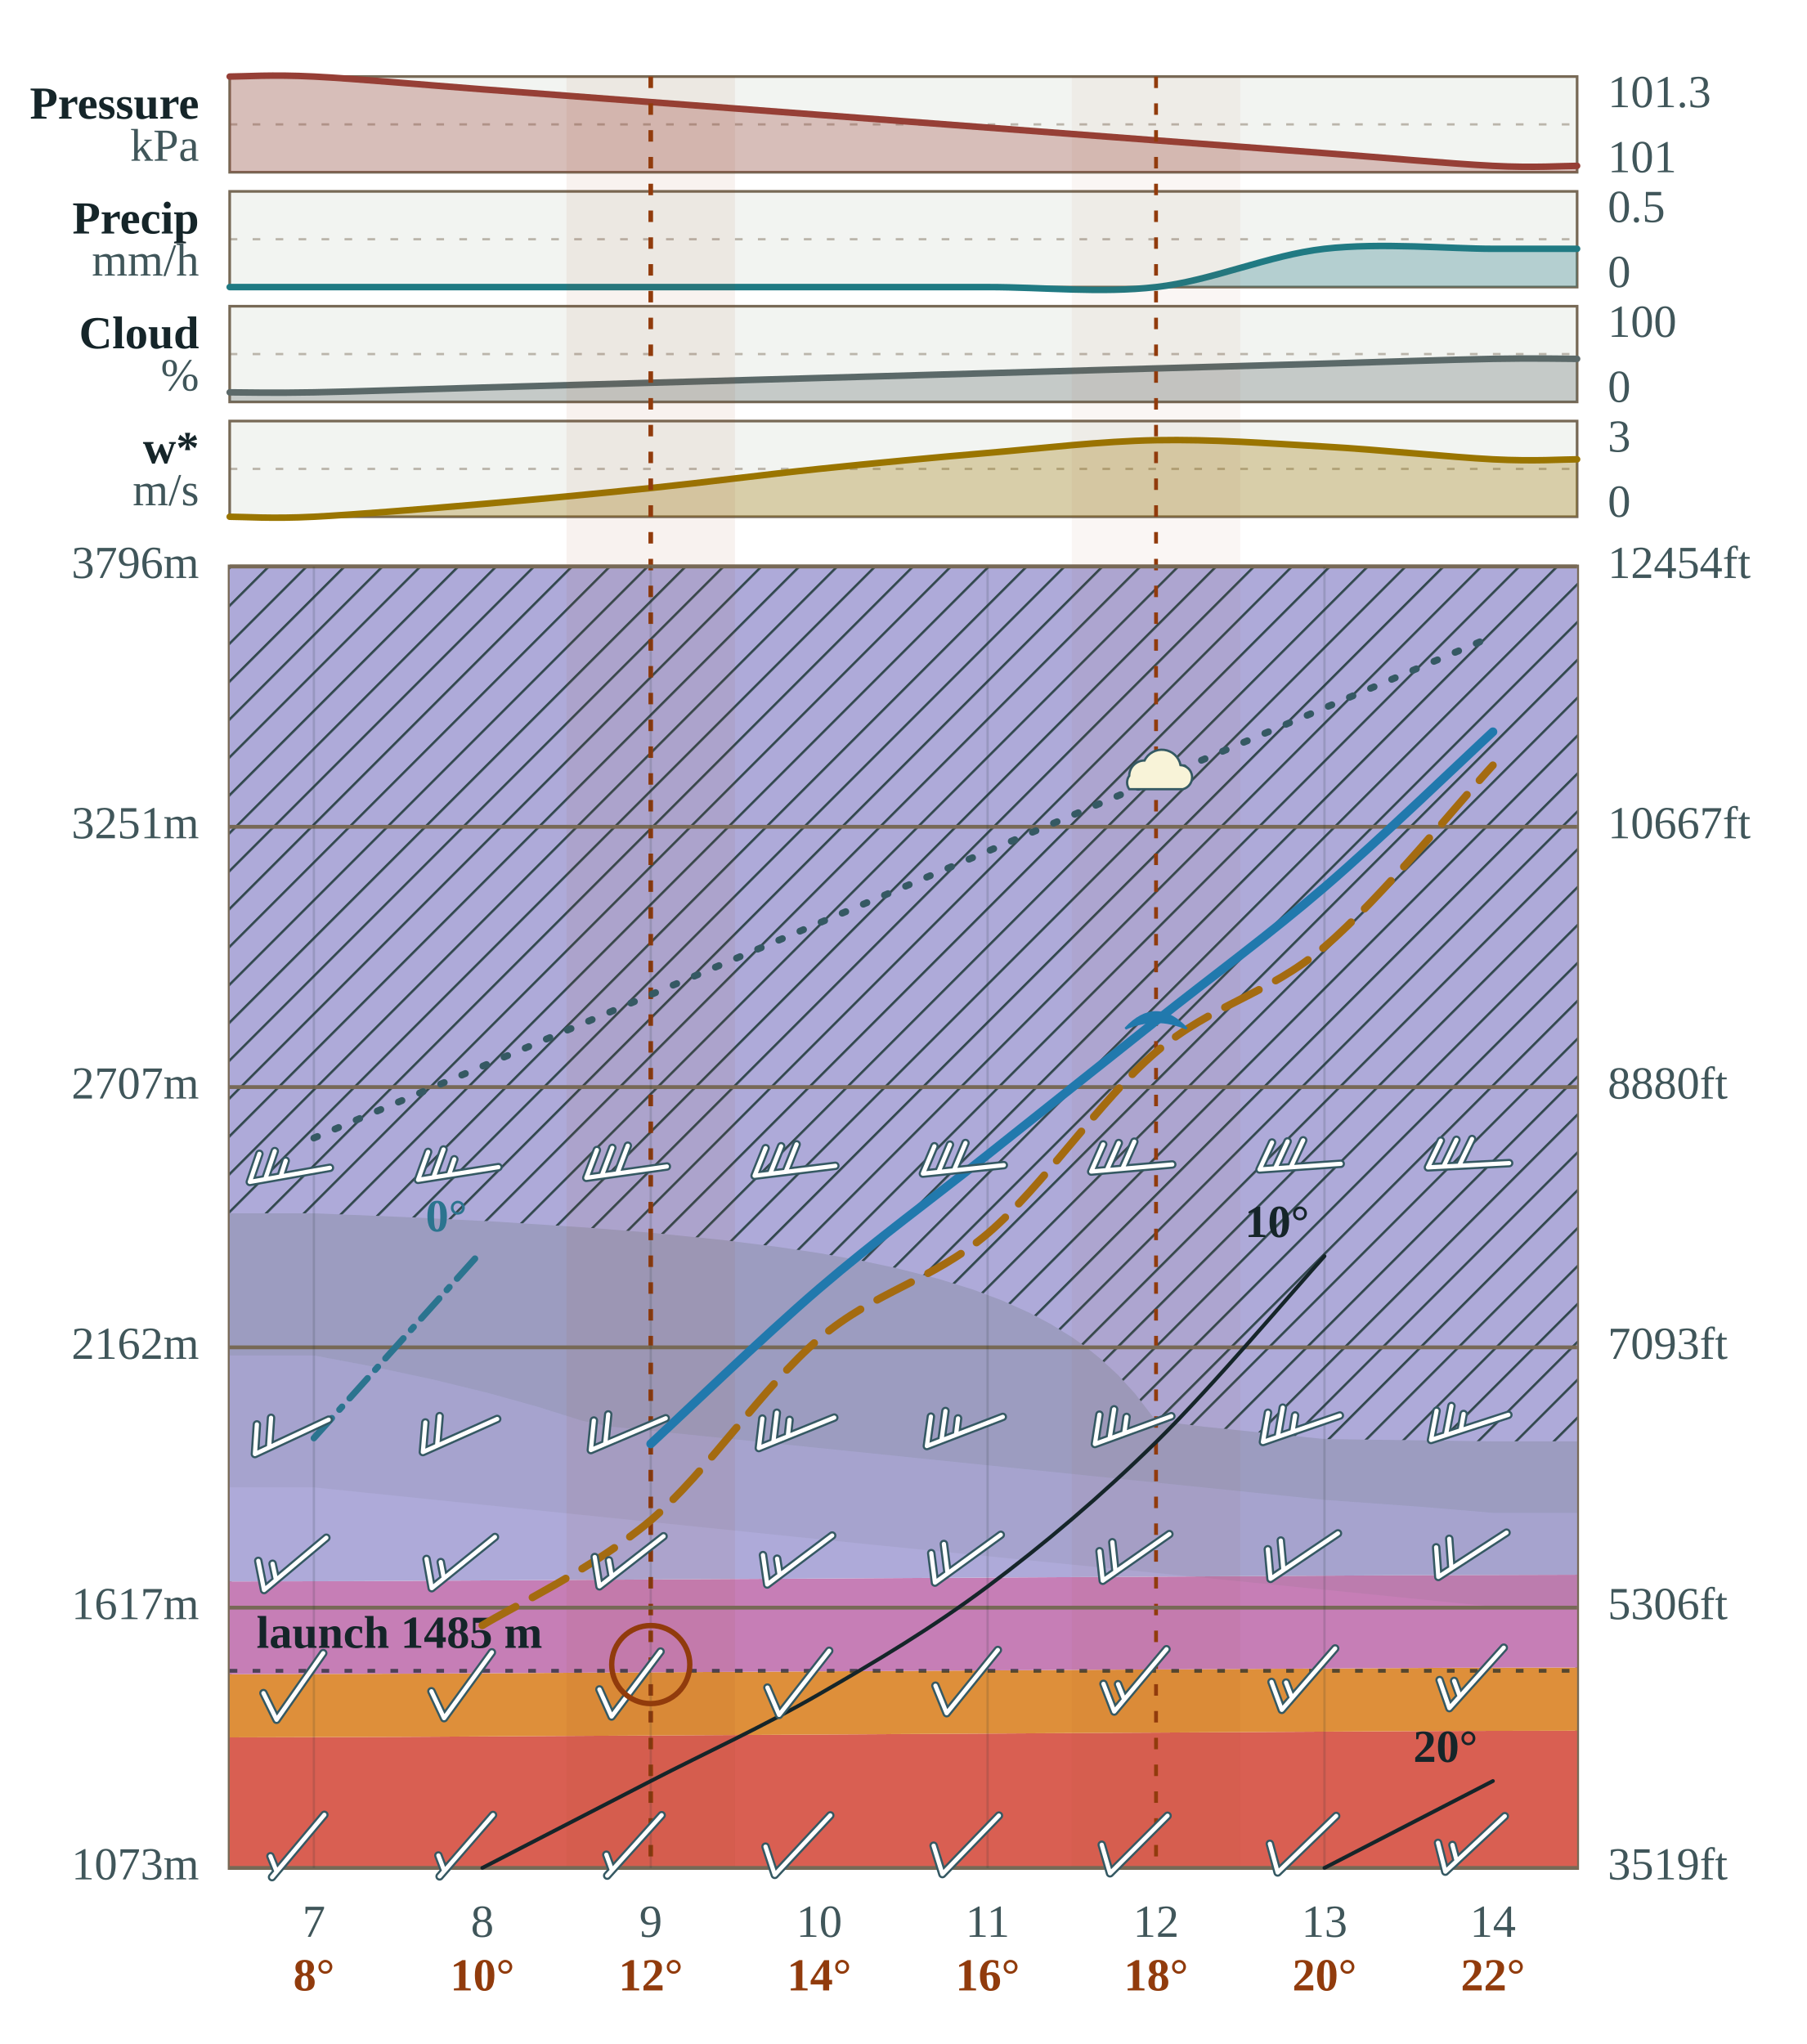
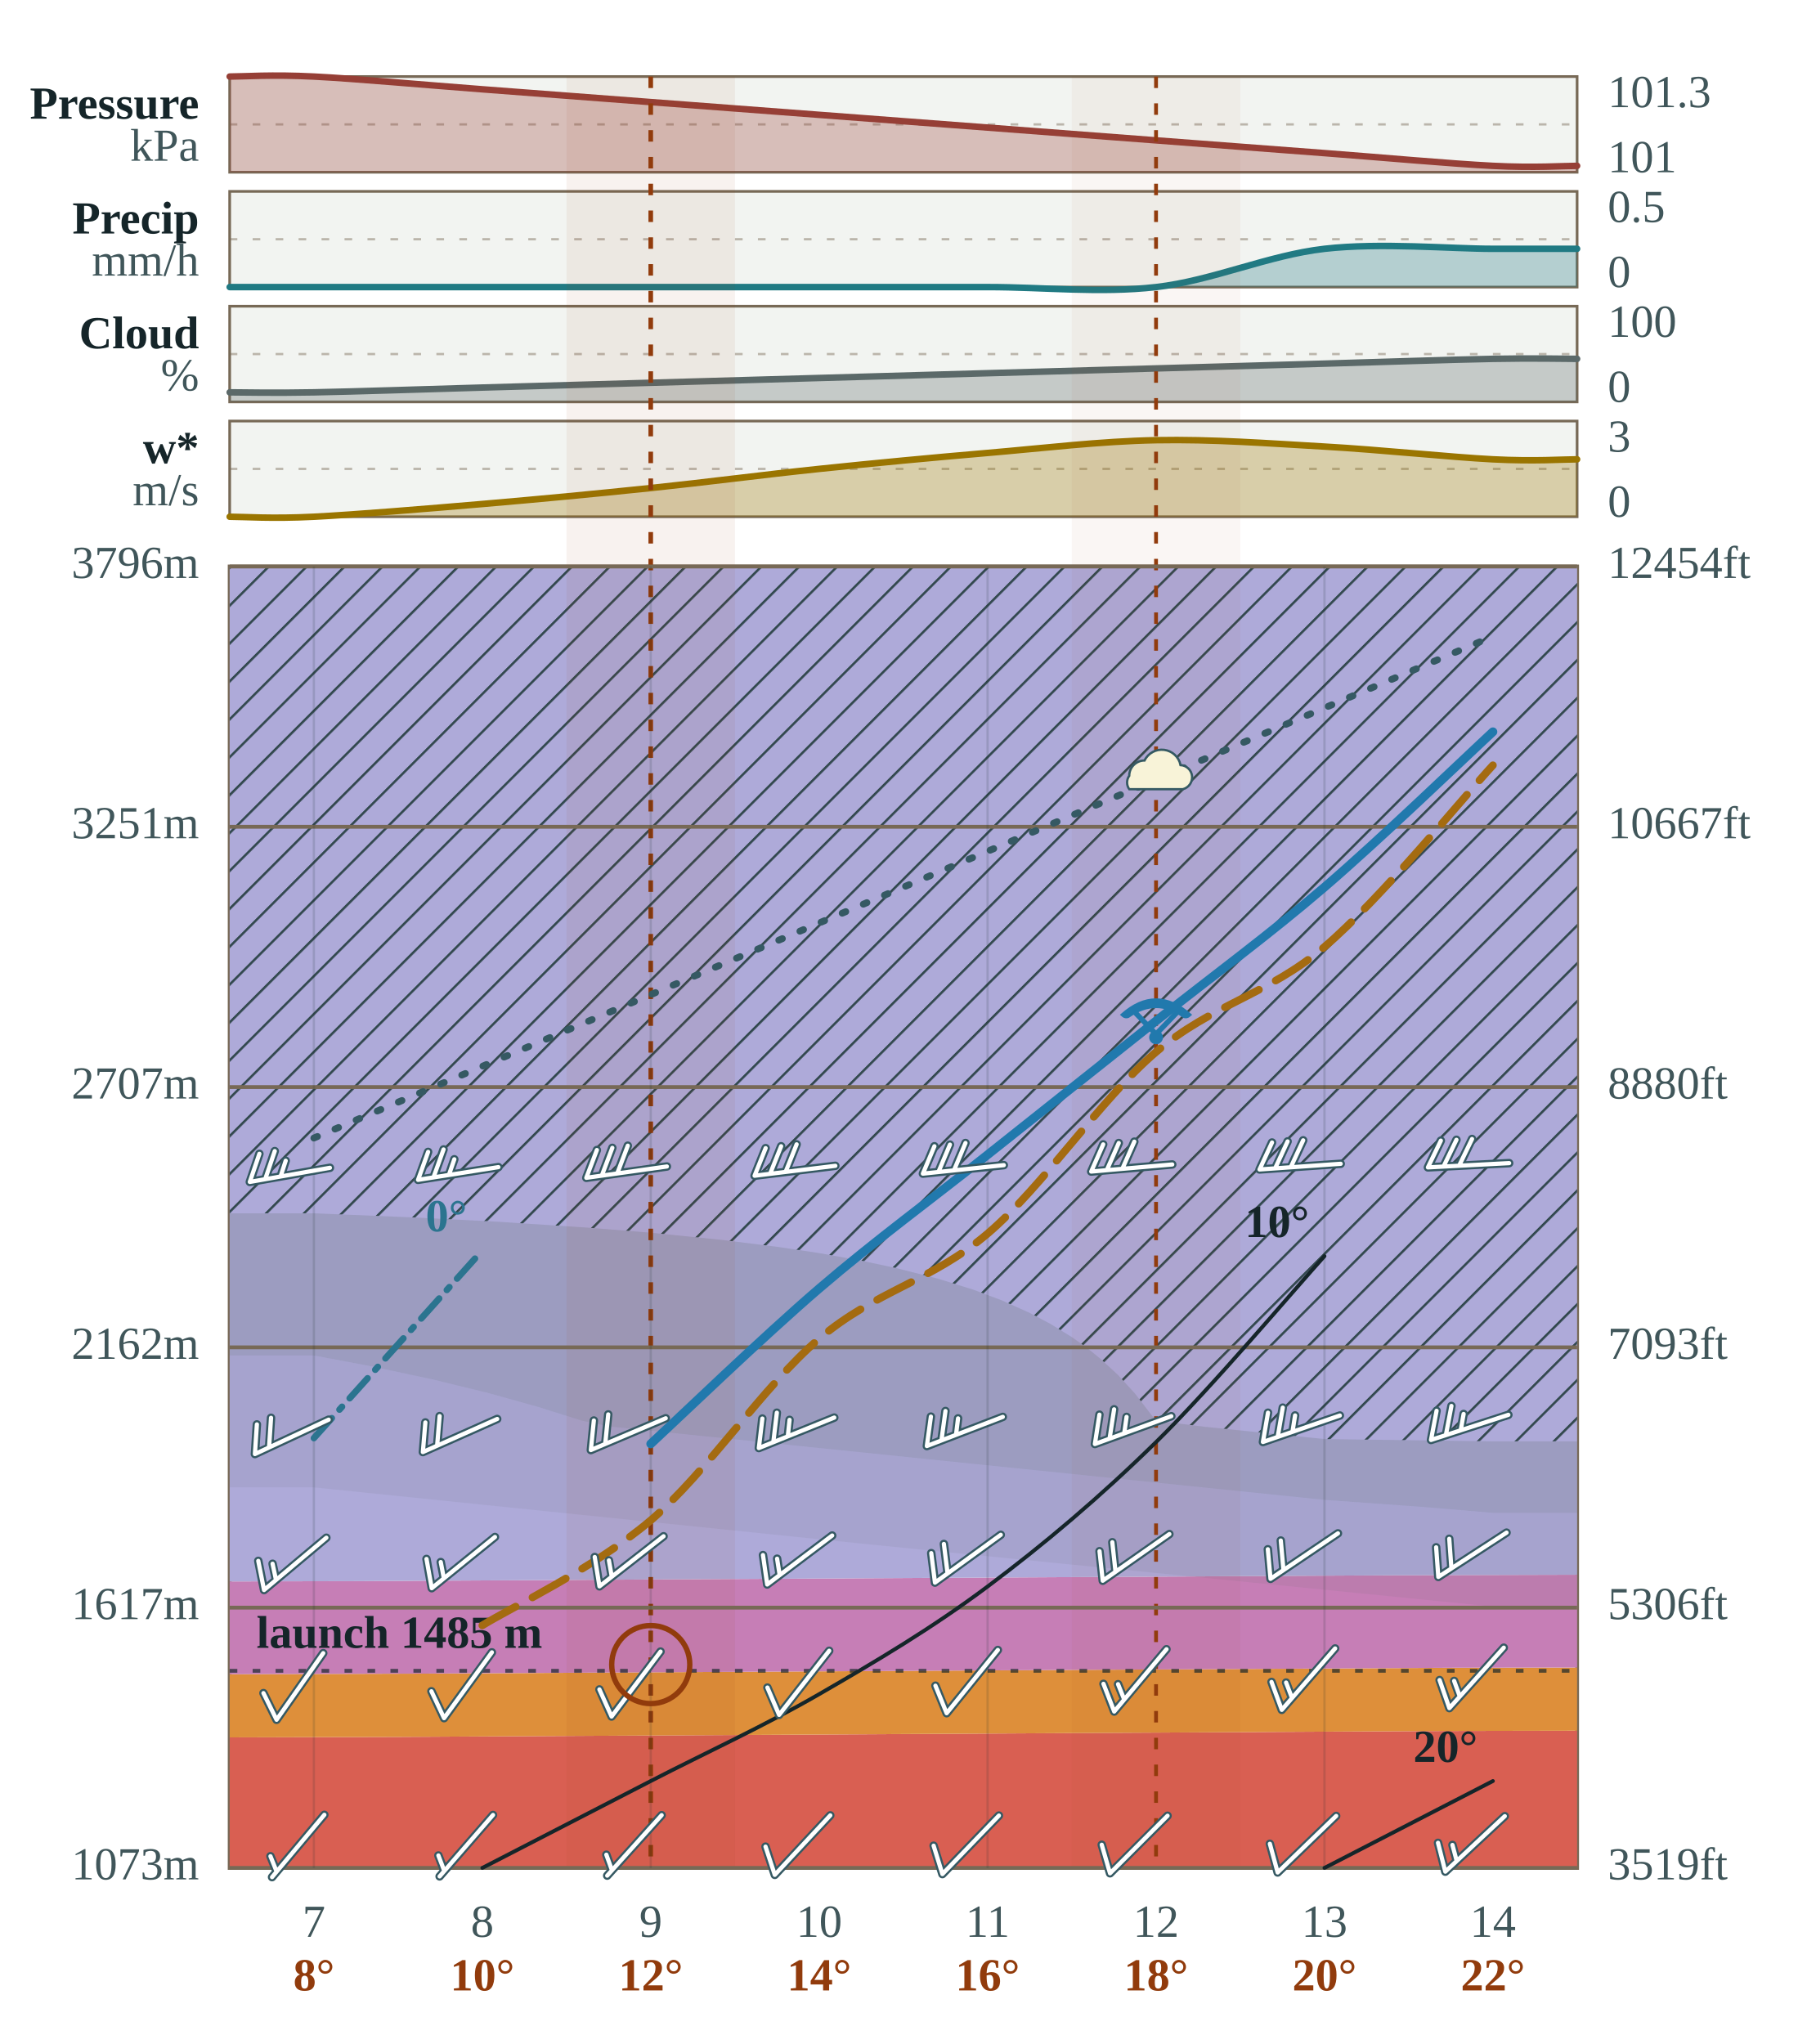
<svg xmlns="http://www.w3.org/2000/svg" viewBox="0 0 472 534" role="img" aria-label="Windgram for Dundee, model hrdps-continental, 2026-08-09 7:00 to 14:00 (America/Vancouver): surface metric strips above a time-height field; derived series, isotherms, shading overlays and winds aloft are drawn over the profile." class="wg">
  <style>
.wg text { font-family: var(--wg-font, "IBM Plex Sans", ui-sans-serif, system-ui, sans-serif); }
.wg .wg-mono { font-family: var(--wg-font-mono, "IBM Plex Mono", ui-monospace, monospace); }
.wg-frame { fill: var(--wg-surface, #fffdf8); stroke: var(--wg-rule, #776956); }
.wg-strip-frame { fill: var(--wg-strip-bg, #f2f4f1); stroke: var(--wg-rule, #776956); }
.wg-gridline { stroke: var(--wg-rule, #776956); }
.wg-hourline { stroke: var(--wg-ink, #152529); }
.wg-text { fill: var(--wg-ink, #152529); }
.wg-text-soft { fill: var(--wg-ink-soft, #2f454a); }
.wg-text-mute { fill: var(--wg-ink-mute, #40565a); }
.wg-strip-name { fill: var(--wg-ink, #152529); font-size: var(--wg-text-strip-name, 10.5px); font-weight: 700; }
.wg-strip-unit { fill: var(--wg-ink-mute, #40565a); font-size: var(--wg-text-strip-unit, 9.5px); }
.wg-strip-scale { fill: var(--wg-ink-mute, #40565a); font-size: var(--wg-text-strip-scale, 8px); }
.wg-tick { fill: var(--wg-ink-mute, #40565a); font-size: var(--wg-text-tick, 10.5px); }
.wg-hour-tick { fill: var(--wg-ink-mute, #40565a); font-size: var(--wg-text-hour-tick, 11px); }
.wg-series-label { font-size: var(--wg-text-series-label, 10.5px); font-weight: 700; }
.wg-launch-label { fill: var(--wg-ink, #152529); font-size: var(--wg-text-launch, 10.5px); font-weight: 600; }
.wg-surface-temp { fill: var(--wg-temp, #913b0c); font-size: var(--wg-text-surface-temp, 9.5px); font-weight: 700; }
.wg-haloed-text { stroke: var(--wg-halo-text, var(--wg-halo, #fffdf8)); paint-order: stroke; }
.wg-halo { stroke: var(--wg-halo-series, transparent); }
.wg-selected-column { fill: var(--wg-accent, #913b0c); opacity: 0.05; }
.wg-selected-line { stroke: var(--wg-accent, #913b0c); }
.wg-selection-column { fill: var(--wg-selection, #913b0c); opacity: 0.07; }
.wg-selection-line { stroke: var(--wg-selection, #913b0c); }
.wg-selection-ring { stroke: var(--wg-selection, #913b0c); }
.wg-launch-line { stroke: var(--wg-ink, #152529); }
.wg-strip-pressure { stroke: var(--wg-pressure, #963f36); }
.wg-strip-pressure-area, .wg-strip-pressure-band { fill: var(--wg-pressure, #963f36); }
.wg-strip-precipitation { stroke: var(--wg-rain, #207a83); }
.wg-strip-precipitation-area, .wg-strip-precipitation-band { fill: var(--wg-rain, #207a83); }
.wg-strip-cloudCover { stroke: var(--wg-cloud, #5b6969); }
.wg-strip-cloudCover-area, .wg-strip-cloudCover-band { fill: var(--wg-cloud, #5b6969); }
.wg-strip-thermalStrength { stroke: var(--wg-lift, #9a7500); }
.wg-strip-thermalStrength-area, .wg-strip-thermalStrength-band { fill: var(--wg-lift, #9a7500); }
.wg-strip-buoyancyShear { stroke: var(--wg-bs, #6d597a); }
.wg-strip-buoyancyShear-area, .wg-strip-buoyancyShear-band { fill: var(--wg-bs, #6d597a); }
.wg-strip-cape { stroke: var(--wg-cape, #8a4a08); }
.wg-strip-cape-area, .wg-strip-cape-band { fill: var(--wg-cape, #8a4a08); }
.wg-cape-calm { fill: var(--wg-cape-calm, #dde3d5); opacity: 0.6; }
.wg-cape-watch { fill: var(--wg-cape-watch, #e7c46c); opacity: 0.6; }
.wg-cape-risk { fill: var(--wg-cape-risk, #d98243); opacity: 0.6; }
.wg-cape-severe { fill: var(--wg-cape-severe, #c04f3a); opacity: 0.6; }
.wg-cape-capped { opacity: 0.28; }
.wg-bs-unopposed { fill: var(--wg-bs, #6d597a); opacity: 0.18; }
.wg-cloud-cell { fill: var(--wg-cloud, #5b6969); }
.wg-strip-row-label { fill: var(--wg-ink-mute, #40565a); font-size: var(--wg-text-row-tag, 7.5px); }
.wg-gust { fill: var(--wg-gust, #355963); font-size: var(--wg-text-gust, 9.5px); font-weight: 700; }
.wg-series-pbl { stroke: var(--wg-pbl, #56609b); }
.wg-series-pbl-band { fill: var(--wg-pbl, #56609b); opacity: 0.16; }
.wg-stab-very-unstable { fill: var(--wg-stab-very-unstable, #d95f52); }
.wg-stab-unstable { fill: var(--wg-stab-unstable, #de8f3a); }
.wg-stab-conditional-strong { fill: var(--wg-stab-conditional-strong, #c67eb6); }
.wg-stab-conditional { fill: var(--wg-stab-conditional, #aeaad9); }
.wg-stab-near-neutral { fill: var(--wg-stab-near-neutral, #d7b29b); }
.wg-stab-stable { fill: var(--wg-stab-stable, #768bb9); }
.wg-stab-inverted { fill: var(--wg-stab-inverted, #9aa19d); }
.wg-stab-strong-inversion { fill: var(--wg-stab-strong-inversion, #b3b9b6); }
.wg-cloud-hatch-line { stroke: var(--wg-ink-soft, #2f454a); }
.wg-cloud-medium { fill: var(--wg-cloud, #5b6969); opacity: 0.22; }
.wg-cloud-light { fill: var(--wg-cloud, #5b6969); opacity: 0.1; }
.wg-ti-weak { fill: var(--wg-ti-weak, #f4e3c0); opacity: 0.55; }
.wg-ti-fair { fill: var(--wg-ti-fair, #ecc57e); opacity: 0.55; }
.wg-ti-good { fill: var(--wg-ti-good, #de9b4e); opacity: 0.55; }
.wg-ti-strong { fill: var(--wg-ti-strong, #c96a33); opacity: 0.55; }
.wg-shear-light { fill: var(--wg-shear-light, #cfc3de); opacity: 0.5; }
.wg-shear-moderate { fill: var(--wg-shear-moderate, #a58ec4); opacity: 0.5; }
.wg-shear-strong { fill: var(--wg-shear-strong, #7b5ea7); opacity: 0.5; }
.wg-rh-60 { fill: var(--wg-rh-60, #d3e0e3); opacity: 0.5; }
.wg-rh-80 { fill: var(--wg-rh-80, #a9c7cf); opacity: 0.5; }
.wg-rh-95 { fill: var(--wg-rh-95, #7fadbb); opacity: 0.5; }
.wg-omega-lift { fill: var(--wg-omega-lift, #8dc2a0); opacity: 0.4; }
.wg-omega-lift-strong { fill: var(--wg-omega-lift-strong, #56a377); opacity: 0.5; }
.wg-omega-sink { fill: var(--wg-omega-sink, #d3a68f); opacity: 0.4; }
.wg-omega-sink-strong { fill: var(--wg-omega-sink-strong, #bd7d5c); opacity: 0.5; }
.wg-series-boundary { stroke: var(--wg-boundary, #a46b10); }
.wg-series-boundary-band { fill: var(--wg-boundary, #a46b10); opacity: 0.16; }
.wg-series-cloud-base { stroke: var(--wg-cloud-base, #355963); }
.wg-series-cloud-base-band { fill: var(--wg-cloud-base, #355963); opacity: 0.16; }
.wg-series-usable { stroke: var(--wg-usable, #2179ad); }
.wg-series-usable-band { fill: var(--wg-usable, #2179ad); opacity: 0.16; }
.wg-isotherm { stroke: var(--wg-ink, #152529); }
.wg-isotherm-freezing { stroke: var(--wg-freezing, #2b748f); }
.wg-isotherm-label { fill: var(--wg-ink, #152529); }
.wg-isotherm-label-freezing { fill: var(--wg-freezing, #2b748f); }
.wg-dewpoint-isoline { stroke: var(--wg-dewpoint, #3a7d4f); }
.wg-dewpoint-label { fill: var(--wg-dewpoint, #3a7d4f); }
.wg-barb { stroke: var(--wg-wind, #ffffff); }
.wg-barb-fill { fill: var(--wg-wind, #ffffff); stroke: var(--wg-wind, #ffffff); }
.wg-barb-halo { stroke: var(--wg-halo-barb, #355963); }
.wg-barb-fill-halo { fill: var(--wg-halo-barb, #355963); stroke: var(--wg-halo-barb, #355963); }
.wg-marker-wing { fill: var(--wg-usable, #2179ad); stroke: var(--wg-usable, #2179ad); }
.wg-marker-cloud { fill: var(--wg-cloud-marker, #f8f3d8); stroke: var(--wg-cloud-base, #355963); }
.wg-marker-halo { fill: var(--wg-halo-marker, var(--wg-halo, #fffdf8)); stroke: var(--wg-halo-marker, var(--wg-halo, #fffdf8)); }
.wg-key-label { fill: var(--wg-ink-mute, #40565a); font-size: var(--wg-text-tick, 10.5px); }
.wg-key-title { fill: var(--wg-ink, #152529); font-size: var(--wg-text-key-title, 9px); font-weight: 700; letter-spacing: 0.08em; }
.wg-key-boundary { fill: var(--wg-ink-mute, #40565a); font-size: var(--wg-text-key-boundary, 8px); }
.wg-key-group { fill: var(--wg-key-group-ink, #ffffff); stroke: var(--wg-key-group-halo, #00000066); paint-order: stroke; font-size: var(--wg-text-key-group, 8px); font-weight: 700; }
.wg-key-band { fill: var(--wg-ink-mute, #40565a); opacity: 0.16; }
.wg-key-frame { fill: none; stroke: var(--wg-rule, #776956); }
</style>
  <defs>
    <pattern id="wg-cloud-hatch" width="7" height="7" patternUnits="userSpaceOnUse" patternTransform="rotate(45)">
      <line x1="0" y1="0" x2="0" y2="7" class="wg-cloud-hatch-line" stroke-width="1.2" />
    </pattern>
  </defs>
  <rect x="60" y="20" width="352" height="25" class="wg-strip-frame" stroke-width="0.7" />
  <line x1="60" y1="32.5" x2="412" y2="32.5" class="wg-gridline" stroke-width="0.6" stroke-dasharray="2 4" opacity="0.45" />
  <path d="M60,20 C63.67,20 71,19.44 82,20 C93,20.56 111.33,22.22 126,23.33 C140.67,24.44 155.33,25.56 170,26.67 C184.67,27.78 199.33,28.89 214,30 C228.67,31.11 243.33,32.22 258,33.33 C272.67,34.44 287.33,35.56 302,36.67 C316.67,37.78 331.33,38.89 346,40 C360.67,41.11 379,42.78 390,43.33 C401,43.89 408.33,43.33 412,43.33 L412.00,45 L60.00,45 Z" class="wg-strip-pressure-area" opacity="0.3" />
  <path d="M60,20 C63.67,20 71,19.44 82,20 C93,20.56 111.33,22.22 126,23.33 C140.67,24.44 155.33,25.56 170,26.67 C184.67,27.78 199.33,28.89 214,30 C228.67,31.11 243.33,32.22 258,33.33 C272.67,34.44 287.33,35.56 302,36.67 C316.67,37.78 331.33,38.89 346,40 C360.67,41.11 379,42.78 390,43.33 C401,43.89 408.33,43.33 412,43.33" class="wg-strip-pressure" fill="none" stroke-width="1.7" stroke-linecap="round" stroke-linejoin="round" />
  <text x="52" y="31" text-anchor="end" class="wg-strip-name">Pressure</text>
  <text x="52" y="42" text-anchor="end" class="wg-strip-unit">kPa</text>
  <text x="420" y="28" class="wg-strip-scale wg-mono">101.3</text>
  <text x="420" y="45" class="wg-strip-scale wg-mono">101</text>
  <rect x="60" y="50" width="352" height="25" class="wg-strip-frame" stroke-width="0.7" />
  <line x1="60" y1="62.5" x2="412" y2="62.5" class="wg-gridline" stroke-width="0.6" stroke-dasharray="2 4" opacity="0.45" />
  <path d="M60,75 C63.67,75 71,75 82,75 C93,75 111.33,75 126,75 C140.67,75 155.33,75 170,75 C184.67,75 199.33,75 214,75 C228.67,75 243.33,75 258,75 C272.67,75 287.33,76.67 302,75 C316.67,73.33 331.33,66.67 346,65 C360.67,63.33 379,65 390,65 C401,65 408.33,65 412,65 L412.00,75 L60.00,75 Z" class="wg-strip-precipitation-area" opacity="0.3" />
  <path d="M60,75 C63.67,75 71,75 82,75 C93,75 111.33,75 126,75 C140.67,75 155.33,75 170,75 C184.67,75 199.33,75 214,75 C228.67,75 243.33,75 258,75 C272.67,75 287.33,76.67 302,75 C316.67,73.33 331.33,66.67 346,65 C360.67,63.33 379,65 390,65 C401,65 408.33,65 412,65" class="wg-strip-precipitation" fill="none" stroke-width="1.7" stroke-linecap="round" stroke-linejoin="round" />
  <text x="52" y="61" text-anchor="end" class="wg-strip-name">Precip</text>
  <text x="52" y="72" text-anchor="end" class="wg-strip-unit">mm/h</text>
  <text x="420" y="58" class="wg-strip-scale wg-mono">0.5</text>
  <text x="420" y="75" class="wg-strip-scale wg-mono">0</text>
  <rect x="60" y="80" width="352" height="25" class="wg-strip-frame" stroke-width="0.7" />
  <line x1="60" y1="92.5" x2="412" y2="92.5" class="wg-gridline" stroke-width="0.6" stroke-dasharray="2 4" opacity="0.45" />
  <path d="M60,102.5 C63.67,102.5 71,102.71 82,102.5 C93,102.29 111.33,101.67 126,101.25 C140.67,100.83 155.33,100.42 170,100 C184.67,99.58 199.33,99.17 214,98.75 C228.67,98.33 243.33,97.92 258,97.5 C272.67,97.08 287.33,96.67 302,96.25 C316.67,95.83 331.33,95.42 346,95 C360.67,94.58 379,93.96 390,93.75 C401,93.54 408.33,93.75 412,93.75 L412.00,105 L60.00,105 Z" class="wg-strip-cloudCover-area" opacity="0.3" />
  <path d="M60,102.5 C63.67,102.5 71,102.71 82,102.5 C93,102.29 111.33,101.67 126,101.25 C140.67,100.83 155.33,100.42 170,100 C184.67,99.58 199.33,99.17 214,98.75 C228.67,98.33 243.33,97.92 258,97.5 C272.67,97.08 287.33,96.67 302,96.25 C316.67,95.83 331.33,95.42 346,95 C360.67,94.58 379,93.96 390,93.75 C401,93.54 408.33,93.75 412,93.75" class="wg-strip-cloudCover" fill="none" stroke-width="1.7" stroke-linecap="round" stroke-linejoin="round" />
  <text x="52" y="91" text-anchor="end" class="wg-strip-name">Cloud</text>
  <text x="52" y="102" text-anchor="end" class="wg-strip-unit">%</text>
  <text x="420" y="88" class="wg-strip-scale wg-mono">100</text>
  <text x="420" y="105" class="wg-strip-scale wg-mono">0</text>
  <rect x="60" y="110" width="352" height="25" class="wg-strip-frame" stroke-width="0.7" />
  <line x1="60" y1="122.5" x2="412" y2="122.5" class="wg-gridline" stroke-width="0.6" stroke-dasharray="2 4" opacity="0.45" />
  <path d="M60,135 C63.67,135 71,135.56 82,135 C93,134.44 111.33,132.92 126,131.67 C140.67,130.42 155.33,129.03 170,127.5 C184.67,125.97 199.33,124.03 214,122.5 C228.67,120.97 243.33,119.58 258,118.33 C272.67,117.08 287.33,115.28 302,115 C316.67,114.72 331.33,115.83 346,116.67 C360.67,117.5 379,119.44 390,120 C401,120.56 408.33,120 412,120 L412.00,135 L60.00,135 Z" class="wg-strip-thermalStrength-area" opacity="0.3" />
  <path d="M60,135 C63.67,135 71,135.56 82,135 C93,134.44 111.33,132.92 126,131.67 C140.67,130.42 155.33,129.03 170,127.5 C184.67,125.97 199.33,124.03 214,122.5 C228.67,120.97 243.33,119.58 258,118.33 C272.67,117.08 287.33,115.28 302,115 C316.67,114.72 331.33,115.83 346,116.67 C360.67,117.5 379,119.44 390,120 C401,120.56 408.33,120 412,120" class="wg-strip-thermalStrength" fill="none" stroke-width="1.7" stroke-linecap="round" stroke-linejoin="round" />
  <text x="52" y="121" text-anchor="end" class="wg-strip-name">w*</text>
  <text x="52" y="132" text-anchor="end" class="wg-strip-unit">m/s</text>
  <text x="420" y="118" class="wg-strip-scale wg-mono">3</text>
  <text x="420" y="135" class="wg-strip-scale wg-mono">0</text>
  <rect x="60" y="148" width="352" height="340" class="wg-frame" />
  <path d="M60 148L412 148L412 488L60 488L60 148ZM60 148L412 148L412 452.15L377.17 452.22L331.33 452.48L285.5 452.74L239.67 453L193.83 453.26L149.83 453.51L104 453.77L60 453.9L60 148Z" class="wg-stab-very-unstable" fill-rule="evenodd" />
  <path d="M60 148L412 148L412 452.15L377.17 452.22L331.33 452.48L285.5 452.74L239.67 453L193.83 453.26L149.83 453.51L104 453.77L60 453.9L60 148ZM60 148L412 148L412 435.65L380.83 435.7L335 435.96L289.17 436.22L243.33 436.48L199.33 436.73L153.5 436.99L107.67 437.25L60 437.4L60 148Z" class="wg-stab-unstable" fill-rule="evenodd" />
  <path d="M60 148L412 148L412 435.65L380.83 435.7L335 435.96L289.17 436.22L243.33 436.48L199.33 436.73L153.5 436.99L107.67 437.25L60 437.4L60 148ZM60 148L412 148L412 411.4L366.17 411.53L320.33 411.79L274.5 412.05L230.5 412.3L184.67 412.56L138.83 412.82L93 413.08L60 413.15L60 148Z" class="wg-stab-conditional-strong" fill-rule="evenodd" />
  <path d="M60 148L412 148L412 411.4L366.17 411.53L320.33 411.79L274.5 412.05L230.5 412.3L184.67 412.56L138.83 412.82L93 413.08L60 413.15L60 148Z" class="wg-stab-conditional" fill-rule="evenodd" />
  <path d="M60 148L412 148L412 488L60 488L60 148ZM60 317.25L60 316.98L82 316.98L107.67 318.04L129.67 319.16L153.5 320.72L170 322.05L188.33 323.9L203 325.73L214 327.37L225 329.35L234.17 331.3L245.17 334.1L254.33 336.95L261.7 339.72L269 343L274.5 345.92L280 349.32L283.67 351.92L287.33 354.85L292.04 359.19L296.5 364.07L300.8 369.67L302 371.19L314.83 372.76L346 375.96L390 376.55L412 376.55L412 488L60 488L60 317.25Z" class="wg-cloud-dense" fill-rule="evenodd" fill="url(#wg-cloud-hatch)" />
  <path d="M60 317.25L60 316.98L82 316.98L107.67 318.04L129.67 319.16L153.5 320.72L170 322.05L188.33 323.9L203 325.73L214 327.37L225 329.35L234.17 331.3L245.17 334.1L254.33 336.95L261.7 339.72L269 343L274.5 345.92L280 349.32L283.67 351.92L287.33 354.85L292.04 359.19L296.5 364.07L300.8 369.67L302 371.19L314.83 372.76L346 375.96L390 376.55L412 376.55L412 488L60 488L60 317.25ZM60 354.7L60 354.12L82 354.12L96.67 356.88L113.17 360.41L127.83 364L140.67 367.59L152.05 371.17L159.23 372.67L212.17 378.11L254.33 382.44L305.67 387.71L346 391.85L371.67 393.69L390 395.24L412 395.24L412 488L60 488L60 354.7Z" class="wg-cloud-medium" fill-rule="evenodd" />
  <path d="M60 354.7L60 354.12L82 354.12L96.67 356.88L113.17 360.41L127.83 364L140.67 367.59L152.05 371.17L159.23 372.67L212.17 378.11L254.33 382.44L305.67 387.71L346 391.85L371.67 393.69L390 395.24L412 395.24L412 488L60 488L60 354.7ZM60 389.15L60 388.58L82 388.58L126 393.1L179.17 398.56L225 403.26L278.63 408.62L327.67 413.5L388.17 419.53L412 419.72L412 488L60 488L60 389.15Z" class="wg-cloud-light" fill-rule="evenodd" />
  <rect x="280" y="20" width="44" height="468" class="wg-selected-column" />
  <line x1="302" x2="302" y1="20" y2="488" class="wg-selected-line" stroke-width="1" stroke-dasharray="3 4" />
  <rect x="148" y="20" width="44" height="468" class="wg-selection-column" />
  <line x1="170" x2="170" y1="20" y2="488" class="wg-selection-line" stroke-width="1.2" stroke-dasharray="3 4" />
  <line x1="60" y1="488" x2="412" y2="488" class="wg-gridline" stroke-width="1" />
  <text x="52" y="491" text-anchor="end" class="wg-tick">1073m</text>
  <text x="420" y="491" class="wg-tick">3519ft</text>
  <line x1="60" y1="420" x2="412" y2="420" class="wg-gridline" stroke-width="1" />
  <text x="52" y="423" text-anchor="end" class="wg-tick">1617m</text>
  <text x="420" y="423" class="wg-tick">5306ft</text>
  <line x1="60" y1="352" x2="412" y2="352" class="wg-gridline" stroke-width="1" />
  <text x="52" y="355" text-anchor="end" class="wg-tick">2162m</text>
  <text x="420" y="355" class="wg-tick">7093ft</text>
  <line x1="60" y1="284" x2="412" y2="284" class="wg-gridline" stroke-width="1" />
  <text x="52" y="287" text-anchor="end" class="wg-tick">2707m</text>
  <text x="420" y="287" class="wg-tick">8880ft</text>
  <line x1="60" y1="216" x2="412" y2="216" class="wg-gridline" stroke-width="1" />
  <text x="52" y="219" text-anchor="end" class="wg-tick">3251m</text>
  <text x="420" y="219" class="wg-tick">10667ft</text>
  <line x1="60" y1="148" x2="412" y2="148" class="wg-gridline" stroke-width="1" />
  <text x="52" y="151" text-anchor="end" class="wg-tick">3796m</text>
  <text x="420" y="151" class="wg-tick">12454ft</text>
  <line x1="82" x2="82" y1="148" y2="488" class="wg-hourline" stroke-width="0.6" opacity="0.15" />
  <text x="82" y="506" text-anchor="middle" class="wg-hour-tick wg-mono">7</text>
  <text x="126" y="506" text-anchor="middle" class="wg-hour-tick wg-mono">8</text>
  <line x1="170" x2="170" y1="148" y2="488" class="wg-hourline" stroke-width="0.6" opacity="0.15" />
  <text x="170" y="506" text-anchor="middle" class="wg-hour-tick wg-mono">9</text>
  <text x="214" y="506" text-anchor="middle" class="wg-hour-tick wg-mono">10</text>
  <line x1="258" x2="258" y1="148" y2="488" class="wg-hourline" stroke-width="0.6" opacity="0.15" />
  <text x="258" y="506" text-anchor="middle" class="wg-hour-tick wg-mono">11</text>
  <text x="302" y="506" text-anchor="middle" class="wg-hour-tick wg-mono">12</text>
  <line x1="346" x2="346" y1="148" y2="488" class="wg-hourline" stroke-width="0.6" opacity="0.15" />
  <text x="346" y="506" text-anchor="middle" class="wg-hour-tick wg-mono">13</text>
  <text x="390" y="506" text-anchor="middle" class="wg-hour-tick wg-mono">14</text>
  <text x="82" y="520" text-anchor="middle" class="wg-surface-temp wg-mono">8°</text>
  <text x="126" y="520" text-anchor="middle" class="wg-surface-temp wg-mono">10°</text>
  <text x="170" y="520" text-anchor="middle" class="wg-surface-temp wg-mono">12°</text>
  <text x="214" y="520" text-anchor="middle" class="wg-surface-temp wg-mono">14°</text>
  <text x="258" y="520" text-anchor="middle" class="wg-surface-temp wg-mono">16°</text>
  <text x="302" y="520" text-anchor="middle" class="wg-surface-temp wg-mono">18°</text>
  <text x="346" y="520" text-anchor="middle" class="wg-surface-temp wg-mono">20°</text>
  <text x="390" y="520" text-anchor="middle" class="wg-surface-temp wg-mono">22°</text>
  <line x1="60" x2="412" y1="436.5" y2="436.5" class="wg-launch-line" stroke-width="1" stroke-dasharray="2 4" opacity="0.68" />
  <text x="67" y="430.5" class="wg-launch-label wg-haloed-text" stroke-width="2.5">launch 1485 m</text>
  <path d="M126,424.64 C133.33,420.07 155.33,409.66 170,397.18 C184.67,384.7 199.33,362.22 214,349.74 C228.67,337.26 243.33,334.76 258,322.28 C272.67,309.79 287.33,287.32 302,274.84 C316.67,262.35 331.33,259.86 346,247.37 C360.67,234.89 382.67,207.84 390,199.93" class="wg-halo" fill="none" stroke-width="3.8" stroke-linecap="round" stroke-linejoin="round" stroke-dasharray="10 5" />
  <path d="M126,424.64 C133.33,420.07 155.33,409.66 170,397.18 C184.67,384.7 199.33,362.22 214,349.74 C228.67,337.26 243.33,334.76 258,322.28 C272.67,309.79 287.33,287.32 302,274.84 C316.67,262.35 331.33,259.86 346,247.37 C360.67,234.89 382.67,207.84 390,199.93" class="wg-series-boundary" fill="none" stroke-width="2" stroke-linecap="round" stroke-linejoin="round" stroke-dasharray="10 5" />
  <path d="M82,297.31 C89.33,294.19 111.33,284.82 126,278.58 C140.67,272.34 155.33,266.1 170,259.86 C184.67,253.61 199.33,247.37 214,241.13 C228.67,234.89 243.33,228.65 258,222.4 C272.67,216.16 287.33,209.92 302,203.68 C316.67,197.44 331.33,191.19 346,184.95 C360.67,178.71 382.67,169.35 390,166.23" class="wg-halo" fill="none" stroke-width="3.6" stroke-linecap="round" stroke-linejoin="round" stroke-dasharray="1 5" />
  <path d="M82,297.31 C89.33,294.19 111.33,284.82 126,278.58 C140.67,272.34 155.33,266.1 170,259.86 C184.67,253.61 199.33,247.37 214,241.13 C228.67,234.89 243.33,228.65 258,222.4 C272.67,216.16 287.33,209.92 302,203.68 C316.67,197.44 331.33,191.19 346,184.95 C360.67,178.71 382.67,169.35 390,166.23" class="wg-series-cloud-base" fill="none" stroke-width="1.8" stroke-linecap="round" stroke-linejoin="round" stroke-dasharray="1 5" />
  <path d="M170,377.21 C177.33,370.44 199.33,349.22 214,336.63 C228.67,324.04 243.33,313.33 258,301.68 C272.67,290.03 287.33,278.37 302,266.72 C316.67,255.07 331.33,244.36 346,231.77 C360.67,219.18 382.67,197.96 390,191.19" class="wg-halo" fill="none" stroke-width="4.1" stroke-linecap="round" stroke-linejoin="round" />
  <path d="M170,377.21 C177.33,370.44 199.33,349.22 214,336.63 C228.67,324.04 243.33,313.33 258,301.68 C272.67,290.03 287.33,278.37 302,266.72 C316.67,255.07 331.33,244.36 346,231.77 C360.67,219.18 382.67,197.96 390,191.19" class="wg-series-usable" fill="none" stroke-width="2.3" stroke-linecap="round" stroke-linejoin="round" />
  <path d="M82,375.71 L126,326.68" class="wg-halo" fill="none" stroke-width="3.5" stroke-linecap="round" stroke-linejoin="round" stroke-dasharray="7 3 1 3" />
  <path d="M82,375.71 L126,326.68" class="wg-isotherm wg-isotherm-freezing" fill="none" stroke-width="1.7" stroke-linecap="round" stroke-linejoin="round" stroke-dasharray="7 3 1 3" />
  <path d="M126,488 C133.33,484.22 155.33,472.87 170,465.3 C184.67,457.74 199.33,451.07 214,442.6 C228.67,434.13 243.33,425.46 258,414.48 C272.67,403.51 287.33,391.13 302,376.75 C316.67,362.36 338.67,336.27 346,328.17" class="wg-halo" fill="none" stroke-width="2.8" stroke-linecap="round" stroke-linejoin="round" />
  <path d="M126,488 C133.33,484.22 155.33,472.87 170,465.3 C184.67,457.74 199.33,451.07 214,442.6 C228.67,434.13 243.33,425.46 258,414.48 C272.67,403.51 287.33,391.13 302,376.75 C316.67,362.36 338.67,336.27 346,328.17" class="wg-isotherm" fill="none" stroke-width="1" stroke-linecap="round" stroke-linejoin="round" />
  <path d="M346,488 L390,465.3" class="wg-halo" fill="none" stroke-width="2.8" stroke-linecap="round" stroke-linejoin="round" />
  <path d="M346,488 L390,465.3" class="wg-isotherm" fill="none" stroke-width="1" stroke-linecap="round" stroke-linejoin="round" />
-   <g transform="translate(302 266.72)">
-     <path d="M-8 2Q0-6.5 8 2Q0-1.5-8 2Z" class="wg-marker-halo" stroke-width="2.4" />
-     <path d="M-8 2Q0-6.5 8 2Q0-1.5-8 2Z" class="wg-marker-wing" stroke-width="0.6" />
-   </g>
  <g transform="translate(302 203.68)">
    <path d="M-7 2.5h14a3.2 3.2 0 0 0-.6-6.3A5 5 0 0 0-3-5a4 4 0 0 0-4 4 3 3 0 0 0 0 3.5Z" class="wg-marker-halo" stroke-width="2.4" />
    <path d="M-7 2.5h14a3.2 3.2 0 0 0-.6-6.3A5 5 0 0 0-3-5a4 4 0 0 0-4 4 3 3 0 0 0 0 3.5Z" class="wg-marker-cloud" stroke-width="0.6" />
+   </g>
+   <g transform="translate(302 266.72)">
+     <path d="M-9-1.6Q0-9.6 9-1.6Q8.1-.7 7.2-1.1Q0-6.2-7.2-1.1Q-8.1-.7-9-1.6ZM-6-2.2L-.4 3.6.2 3.1-5.3-2.6ZM6-2.2L.4 3.6-.2 3.1 5.3-2.6ZM0 2.8a1.5 1.5 0 1 0 .01 0Z" class="wg-marker-halo" stroke-width="2.4" />
+     <path d="M-9-1.6Q0-9.6 9-1.6Q8.1-.7 7.2-1.1Q0-6.2-7.2-1.1Q-8.1-.7-9-1.6ZM-6-2.2L-.4 3.6.2 3.1-5.3-2.6ZM6-2.2L.4 3.6-.2 3.1 5.3-2.6ZM0 2.8a1.5 1.5 0 1 0 .01 0Z" class="wg-marker-wing" stroke-width="0.6" />
  </g>
  <g transform="translate(82 477.38) rotate(220) scale(0.85)">
    <path d="M0 5 L0 -20 M0 -17.8 L4.5 -15.4" class="wg-barb-halo" stroke-width="2.6" fill="none" stroke-linecap="round" />
    <path d="M0 5 L0 -20 M0 -17.8 L4.5 -15.4" class="wg-barb" stroke-width="1.3" fill="none" stroke-linecap="round" />
  </g>
  <g transform="translate(82 435.37) rotate(215) scale(0.85)">
    <path d="M0 5 L0 -20 M0 -20 L8 -15.6" class="wg-barb-halo" stroke-width="2.6" fill="none" stroke-linecap="round" />
    <path d="M0 5 L0 -20 M0 -20 L8 -15.6" class="wg-barb" stroke-width="1.3" fill="none" stroke-linecap="round" />
  </g>
  <g transform="translate(82 404.47) rotate(230) scale(0.85)">
    <path d="M0 5 L0 -20 M0 -20 L8 -15.6 M0 -15.2 L4.5 -12.8" class="wg-barb-halo" stroke-width="2.6" fill="none" stroke-linecap="round" />
    <path d="M0 5 L0 -20 M0 -20 L8 -15.6 M0 -15.2 L4.5 -12.8" class="wg-barb" stroke-width="1.3" fill="none" stroke-linecap="round" />
  </g>
  <g transform="translate(82 372.69) rotate(245) scale(0.85)">
    <path d="M0 5 L0 -20 M0 -20 L8 -15.6 M0 -15.2 L8 -10.8" class="wg-barb-halo" stroke-width="2.6" fill="none" stroke-linecap="round" />
    <path d="M0 5 L0 -20 M0 -20 L8 -15.6 M0 -15.2 L8 -10.8" class="wg-barb" stroke-width="1.3" fill="none" stroke-linecap="round" />
  </g>
  <g transform="translate(82 305.83) rotate(260) scale(0.85)">
    <path d="M0 5 L0 -20 M0 -20 L8 -15.6 M0 -15.2 L8 -10.8 M0 -10.4 L4.5 -8" class="wg-barb-halo" stroke-width="2.6" fill="none" stroke-linecap="round" />
    <path d="M0 5 L0 -20 M0 -20 L8 -15.6 M0 -15.2 L8 -10.8 M0 -10.4 L4.5 -8" class="wg-barb" stroke-width="1.3" fill="none" stroke-linecap="round" />
  </g>
  <g transform="translate(126 477.38) rotate(221) scale(0.85)">
    <path d="M0 5 L0 -20 M0 -17.8 L4.5 -15.4" class="wg-barb-halo" stroke-width="2.6" fill="none" stroke-linecap="round" />
    <path d="M0 5 L0 -20 M0 -17.8 L4.5 -15.4" class="wg-barb" stroke-width="1.3" fill="none" stroke-linecap="round" />
  </g>
  <g transform="translate(126 435.12) rotate(216) scale(0.85)">
    <path d="M0 5 L0 -20 M0 -20 L8 -15.6" class="wg-barb-halo" stroke-width="2.6" fill="none" stroke-linecap="round" />
    <path d="M0 5 L0 -20 M0 -20 L8 -15.6" class="wg-barb" stroke-width="1.3" fill="none" stroke-linecap="round" />
  </g>
  <g transform="translate(126 404.22) rotate(231) scale(0.85)">
    <path d="M0 5 L0 -20 M0 -20 L8 -15.6 M0 -15.2 L4.5 -12.8" class="wg-barb-halo" stroke-width="2.6" fill="none" stroke-linecap="round" />
    <path d="M0 5 L0 -20 M0 -20 L8 -15.6 M0 -15.2 L4.5 -12.8" class="wg-barb" stroke-width="1.3" fill="none" stroke-linecap="round" />
  </g>
  <g transform="translate(126 372.44) rotate(246) scale(0.85)">
    <path d="M0 5 L0 -20 M0 -20 L8 -15.6 M0 -15.2 L8 -10.8" class="wg-barb-halo" stroke-width="2.6" fill="none" stroke-linecap="round" />
    <path d="M0 5 L0 -20 M0 -20 L8 -15.6 M0 -15.2 L8 -10.8" class="wg-barb" stroke-width="1.3" fill="none" stroke-linecap="round" />
  </g>
  <g transform="translate(126 305.58) rotate(261) scale(0.85)">
    <path d="M0 5 L0 -20 M0 -20 L8 -15.6 M0 -15.2 L8 -10.8 M0 -10.4 L4.5 -8" class="wg-barb-halo" stroke-width="2.6" fill="none" stroke-linecap="round" />
    <path d="M0 5 L0 -20 M0 -20 L8 -15.6 M0 -15.2 L8 -10.8 M0 -10.4 L4.5 -8" class="wg-barb" stroke-width="1.3" fill="none" stroke-linecap="round" />
  </g>
  <g transform="translate(170 477.38) rotate(222) scale(0.85)">
    <path d="M0 5 L0 -20 M0 -17.8 L4.5 -15.4" class="wg-barb-halo" stroke-width="2.6" fill="none" stroke-linecap="round" />
    <path d="M0 5 L0 -20 M0 -17.8 L4.5 -15.4" class="wg-barb" stroke-width="1.3" fill="none" stroke-linecap="round" />
  </g>
  <g transform="translate(170 434.87) rotate(217) scale(0.85)">
    <path d="M0 5 L0 -20 M0 -20 L8 -15.6" class="wg-barb-halo" stroke-width="2.6" fill="none" stroke-linecap="round" />
    <path d="M0 5 L0 -20 M0 -20 L8 -15.6" class="wg-barb" stroke-width="1.3" fill="none" stroke-linecap="round" />
  </g>
  <g transform="translate(170 403.97) rotate(232) scale(0.85)">
    <path d="M0 5 L0 -20 M0 -20 L8 -15.6 M0 -15.2 L4.5 -12.8" class="wg-barb-halo" stroke-width="2.6" fill="none" stroke-linecap="round" />
    <path d="M0 5 L0 -20 M0 -20 L8 -15.6 M0 -15.2 L4.5 -12.8" class="wg-barb" stroke-width="1.3" fill="none" stroke-linecap="round" />
  </g>
  <g transform="translate(170 372.19) rotate(247) scale(0.85)">
    <path d="M0 5 L0 -20 M0 -20 L8 -15.6 M0 -15.2 L8 -10.8" class="wg-barb-halo" stroke-width="2.6" fill="none" stroke-linecap="round" />
    <path d="M0 5 L0 -20 M0 -20 L8 -15.6 M0 -15.2 L8 -10.8" class="wg-barb" stroke-width="1.3" fill="none" stroke-linecap="round" />
  </g>
  <g transform="translate(170 305.34) rotate(262) scale(0.85)">
    <path d="M0 5 L0 -20 M0 -20 L8 -15.6 M0 -15.2 L8 -10.8 M0 -10.4 L8 -6" class="wg-barb-halo" stroke-width="2.6" fill="none" stroke-linecap="round" />
    <path d="M0 5 L0 -20 M0 -20 L8 -15.6 M0 -15.2 L8 -10.8 M0 -10.4 L8 -6" class="wg-barb" stroke-width="1.3" fill="none" stroke-linecap="round" />
  </g>
  <g transform="translate(214 477.38) rotate(223) scale(0.85)">
    <path d="M0 5 L0 -20 M0 -20 L8 -15.6" class="wg-barb-halo" stroke-width="2.6" fill="none" stroke-linecap="round" />
    <path d="M0 5 L0 -20 M0 -20 L8 -15.6" class="wg-barb" stroke-width="1.3" fill="none" stroke-linecap="round" />
  </g>
  <g transform="translate(214 434.62) rotate(218) scale(0.85)">
    <path d="M0 5 L0 -20 M0 -20 L8 -15.6" class="wg-barb-halo" stroke-width="2.6" fill="none" stroke-linecap="round" />
    <path d="M0 5 L0 -20 M0 -20 L8 -15.6" class="wg-barb" stroke-width="1.3" fill="none" stroke-linecap="round" />
  </g>
  <g transform="translate(214 403.72) rotate(233) scale(0.85)">
    <path d="M0 5 L0 -20 M0 -20 L8 -15.6 M0 -15.2 L4.5 -12.8" class="wg-barb-halo" stroke-width="2.6" fill="none" stroke-linecap="round" />
    <path d="M0 5 L0 -20 M0 -20 L8 -15.6 M0 -15.2 L4.5 -12.8" class="wg-barb" stroke-width="1.3" fill="none" stroke-linecap="round" />
  </g>
  <g transform="translate(214 371.94) rotate(248) scale(0.85)">
    <path d="M0 5 L0 -20 M0 -20 L8 -15.6 M0 -15.2 L8 -10.8 M0 -10.4 L4.5 -8" class="wg-barb-halo" stroke-width="2.6" fill="none" stroke-linecap="round" />
    <path d="M0 5 L0 -20 M0 -20 L8 -15.6 M0 -15.2 L8 -10.8 M0 -10.4 L4.5 -8" class="wg-barb" stroke-width="1.3" fill="none" stroke-linecap="round" />
  </g>
  <g transform="translate(214 305.09) rotate(263) scale(0.85)">
    <path d="M0 5 L0 -20 M0 -20 L8 -15.6 M0 -15.2 L8 -10.8 M0 -10.4 L8 -6" class="wg-barb-halo" stroke-width="2.6" fill="none" stroke-linecap="round" />
    <path d="M0 5 L0 -20 M0 -20 L8 -15.6 M0 -15.2 L8 -10.8 M0 -10.4 L8 -6" class="wg-barb" stroke-width="1.3" fill="none" stroke-linecap="round" />
  </g>
  <g transform="translate(258 477.38) rotate(224) scale(0.85)">
    <path d="M0 5 L0 -20 M0 -20 L8 -15.6" class="wg-barb-halo" stroke-width="2.6" fill="none" stroke-linecap="round" />
    <path d="M0 5 L0 -20 M0 -20 L8 -15.6" class="wg-barb" stroke-width="1.3" fill="none" stroke-linecap="round" />
  </g>
  <g transform="translate(258 434.37) rotate(219) scale(0.85)">
    <path d="M0 5 L0 -20 M0 -20 L8 -15.6" class="wg-barb-halo" stroke-width="2.6" fill="none" stroke-linecap="round" />
    <path d="M0 5 L0 -20 M0 -20 L8 -15.6" class="wg-barb" stroke-width="1.3" fill="none" stroke-linecap="round" />
  </g>
  <g transform="translate(258 403.47) rotate(234) scale(0.85)">
    <path d="M0 5 L0 -20 M0 -20 L8 -15.6 M0 -15.2 L8 -10.8" class="wg-barb-halo" stroke-width="2.6" fill="none" stroke-linecap="round" />
    <path d="M0 5 L0 -20 M0 -20 L8 -15.6 M0 -15.2 L8 -10.8" class="wg-barb" stroke-width="1.3" fill="none" stroke-linecap="round" />
  </g>
  <g transform="translate(258 371.69) rotate(249) scale(0.85)">
    <path d="M0 5 L0 -20 M0 -20 L8 -15.6 M0 -15.2 L8 -10.8 M0 -10.4 L4.5 -8" class="wg-barb-halo" stroke-width="2.6" fill="none" stroke-linecap="round" />
    <path d="M0 5 L0 -20 M0 -20 L8 -15.6 M0 -15.2 L8 -10.8 M0 -10.4 L4.5 -8" class="wg-barb" stroke-width="1.3" fill="none" stroke-linecap="round" />
  </g>
  <g transform="translate(258 304.84) rotate(264) scale(0.85)">
    <path d="M0 5 L0 -20 M0 -20 L8 -15.6 M0 -15.2 L8 -10.8 M0 -10.4 L8 -6" class="wg-barb-halo" stroke-width="2.6" fill="none" stroke-linecap="round" />
    <path d="M0 5 L0 -20 M0 -20 L8 -15.6 M0 -15.2 L8 -10.8 M0 -10.4 L8 -6" class="wg-barb" stroke-width="1.3" fill="none" stroke-linecap="round" />
  </g>
  <g transform="translate(302 477.38) rotate(225) scale(0.85)">
    <path d="M0 5 L0 -20 M0 -20 L8 -15.6" class="wg-barb-halo" stroke-width="2.6" fill="none" stroke-linecap="round" />
    <path d="M0 5 L0 -20 M0 -20 L8 -15.6" class="wg-barb" stroke-width="1.3" fill="none" stroke-linecap="round" />
  </g>
  <g transform="translate(302 434.12) rotate(220) scale(0.85)">
    <path d="M0 5 L0 -20 M0 -20 L8 -15.6 M0 -15.2 L4.5 -12.8" class="wg-barb-halo" stroke-width="2.6" fill="none" stroke-linecap="round" />
    <path d="M0 5 L0 -20 M0 -20 L8 -15.6 M0 -15.2 L4.5 -12.8" class="wg-barb" stroke-width="1.3" fill="none" stroke-linecap="round" />
  </g>
  <g transform="translate(302 403.22) rotate(235) scale(0.85)">
    <path d="M0 5 L0 -20 M0 -20 L8 -15.6 M0 -15.2 L8 -10.8" class="wg-barb-halo" stroke-width="2.6" fill="none" stroke-linecap="round" />
    <path d="M0 5 L0 -20 M0 -20 L8 -15.6 M0 -15.2 L8 -10.8" class="wg-barb" stroke-width="1.3" fill="none" stroke-linecap="round" />
  </g>
  <g transform="translate(302 371.44) rotate(250) scale(0.85)">
    <path d="M0 5 L0 -20 M0 -20 L8 -15.6 M0 -15.2 L8 -10.8 M0 -10.4 L4.5 -8" class="wg-barb-halo" stroke-width="2.6" fill="none" stroke-linecap="round" />
    <path d="M0 5 L0 -20 M0 -20 L8 -15.6 M0 -15.2 L8 -10.8 M0 -10.4 L4.5 -8" class="wg-barb" stroke-width="1.3" fill="none" stroke-linecap="round" />
  </g>
  <g transform="translate(302 304.59) rotate(265) scale(0.85)">
    <path d="M0 5 L0 -20 M0 -20 L8 -15.6 M0 -15.2 L8 -10.8 M0 -10.4 L8 -6" class="wg-barb-halo" stroke-width="2.6" fill="none" stroke-linecap="round" />
    <path d="M0 5 L0 -20 M0 -20 L8 -15.6 M0 -15.2 L8 -10.8 M0 -10.4 L8 -6" class="wg-barb" stroke-width="1.3" fill="none" stroke-linecap="round" />
  </g>
  <g transform="translate(346 477.38) rotate(226) scale(0.85)">
    <path d="M0 5 L0 -20 M0 -20 L8 -15.6" class="wg-barb-halo" stroke-width="2.6" fill="none" stroke-linecap="round" />
    <path d="M0 5 L0 -20 M0 -20 L8 -15.6" class="wg-barb" stroke-width="1.3" fill="none" stroke-linecap="round" />
  </g>
  <g transform="translate(346 433.87) rotate(221) scale(0.85)">
    <path d="M0 5 L0 -20 M0 -20 L8 -15.6 M0 -15.2 L4.5 -12.8" class="wg-barb-halo" stroke-width="2.6" fill="none" stroke-linecap="round" />
    <path d="M0 5 L0 -20 M0 -20 L8 -15.6 M0 -15.2 L4.5 -12.8" class="wg-barb" stroke-width="1.3" fill="none" stroke-linecap="round" />
  </g>
  <g transform="translate(346 402.97) rotate(236) scale(0.85)">
    <path d="M0 5 L0 -20 M0 -20 L8 -15.6 M0 -15.2 L8 -10.8" class="wg-barb-halo" stroke-width="2.6" fill="none" stroke-linecap="round" />
    <path d="M0 5 L0 -20 M0 -20 L8 -15.6 M0 -15.2 L8 -10.8" class="wg-barb" stroke-width="1.3" fill="none" stroke-linecap="round" />
  </g>
  <g transform="translate(346 371.19) rotate(251) scale(0.85)">
    <path d="M0 5 L0 -20 M0 -20 L8 -15.6 M0 -15.2 L8 -10.8 M0 -10.4 L4.5 -8" class="wg-barb-halo" stroke-width="2.6" fill="none" stroke-linecap="round" />
    <path d="M0 5 L0 -20 M0 -20 L8 -15.6 M0 -15.2 L8 -10.8 M0 -10.4 L4.5 -8" class="wg-barb" stroke-width="1.3" fill="none" stroke-linecap="round" />
  </g>
  <g transform="translate(346 304.34) rotate(266) scale(0.85)">
    <path d="M0 5 L0 -20 M0 -20 L8 -15.6 M0 -15.2 L8 -10.8 M0 -10.4 L8 -6" class="wg-barb-halo" stroke-width="2.6" fill="none" stroke-linecap="round" />
    <path d="M0 5 L0 -20 M0 -20 L8 -15.6 M0 -15.2 L8 -10.8 M0 -10.4 L8 -6" class="wg-barb" stroke-width="1.3" fill="none" stroke-linecap="round" />
  </g>
  <g transform="translate(390 477.38) rotate(227) scale(0.85)">
    <path d="M0 5 L0 -20 M0 -20 L8 -15.6 M0 -15.2 L4.5 -12.8" class="wg-barb-halo" stroke-width="2.6" fill="none" stroke-linecap="round" />
    <path d="M0 5 L0 -20 M0 -20 L8 -15.6 M0 -15.2 L4.5 -12.8" class="wg-barb" stroke-width="1.3" fill="none" stroke-linecap="round" />
  </g>
  <g transform="translate(390 433.62) rotate(222) scale(0.85)">
    <path d="M0 5 L0 -20 M0 -20 L8 -15.6 M0 -15.2 L4.5 -12.8" class="wg-barb-halo" stroke-width="2.6" fill="none" stroke-linecap="round" />
    <path d="M0 5 L0 -20 M0 -20 L8 -15.6 M0 -15.2 L4.5 -12.8" class="wg-barb" stroke-width="1.3" fill="none" stroke-linecap="round" />
  </g>
  <g transform="translate(390 402.72) rotate(237) scale(0.85)">
    <path d="M0 5 L0 -20 M0 -20 L8 -15.6 M0 -15.2 L8 -10.8" class="wg-barb-halo" stroke-width="2.6" fill="none" stroke-linecap="round" />
    <path d="M0 5 L0 -20 M0 -20 L8 -15.6 M0 -15.2 L8 -10.8" class="wg-barb" stroke-width="1.3" fill="none" stroke-linecap="round" />
  </g>
  <g transform="translate(390 370.94) rotate(252) scale(0.85)">
    <path d="M0 5 L0 -20 M0 -20 L8 -15.6 M0 -15.2 L8 -10.8 M0 -10.4 L4.5 -8" class="wg-barb-halo" stroke-width="2.6" fill="none" stroke-linecap="round" />
    <path d="M0 5 L0 -20 M0 -20 L8 -15.6 M0 -15.2 L8 -10.8 M0 -10.4 L4.5 -8" class="wg-barb" stroke-width="1.3" fill="none" stroke-linecap="round" />
  </g>
  <g transform="translate(390 304.09) rotate(267) scale(0.85)">
    <path d="M0 5 L0 -20 M0 -20 L8 -15.6 M0 -15.2 L8 -10.8 M0 -10.4 L8 -6" class="wg-barb-halo" stroke-width="2.6" fill="none" stroke-linecap="round" />
    <path d="M0 5 L0 -20 M0 -20 L8 -15.6 M0 -15.2 L8 -10.8 M0 -10.4 L8 -6" class="wg-barb" stroke-width="1.3" fill="none" stroke-linecap="round" />
  </g>
  <circle cx="170" cy="434.87" r="10.2" class="wg-selection-ring" fill="none" stroke-width="1.4" />
  <text x="122" y="321.68" text-anchor="end" class="wg-isotherm-label wg-isotherm-label-freezing wg-series-label wg-haloed-text" stroke-width="2.5">0°</text>
  <text x="342" y="323.17" text-anchor="end" class="wg-isotherm-label wg-series-label wg-haloed-text" stroke-width="2.5">10°</text>
  <text x="386" y="460.3" text-anchor="end" class="wg-isotherm-label wg-series-label wg-haloed-text" stroke-width="2.5">20°</text>
</svg>
